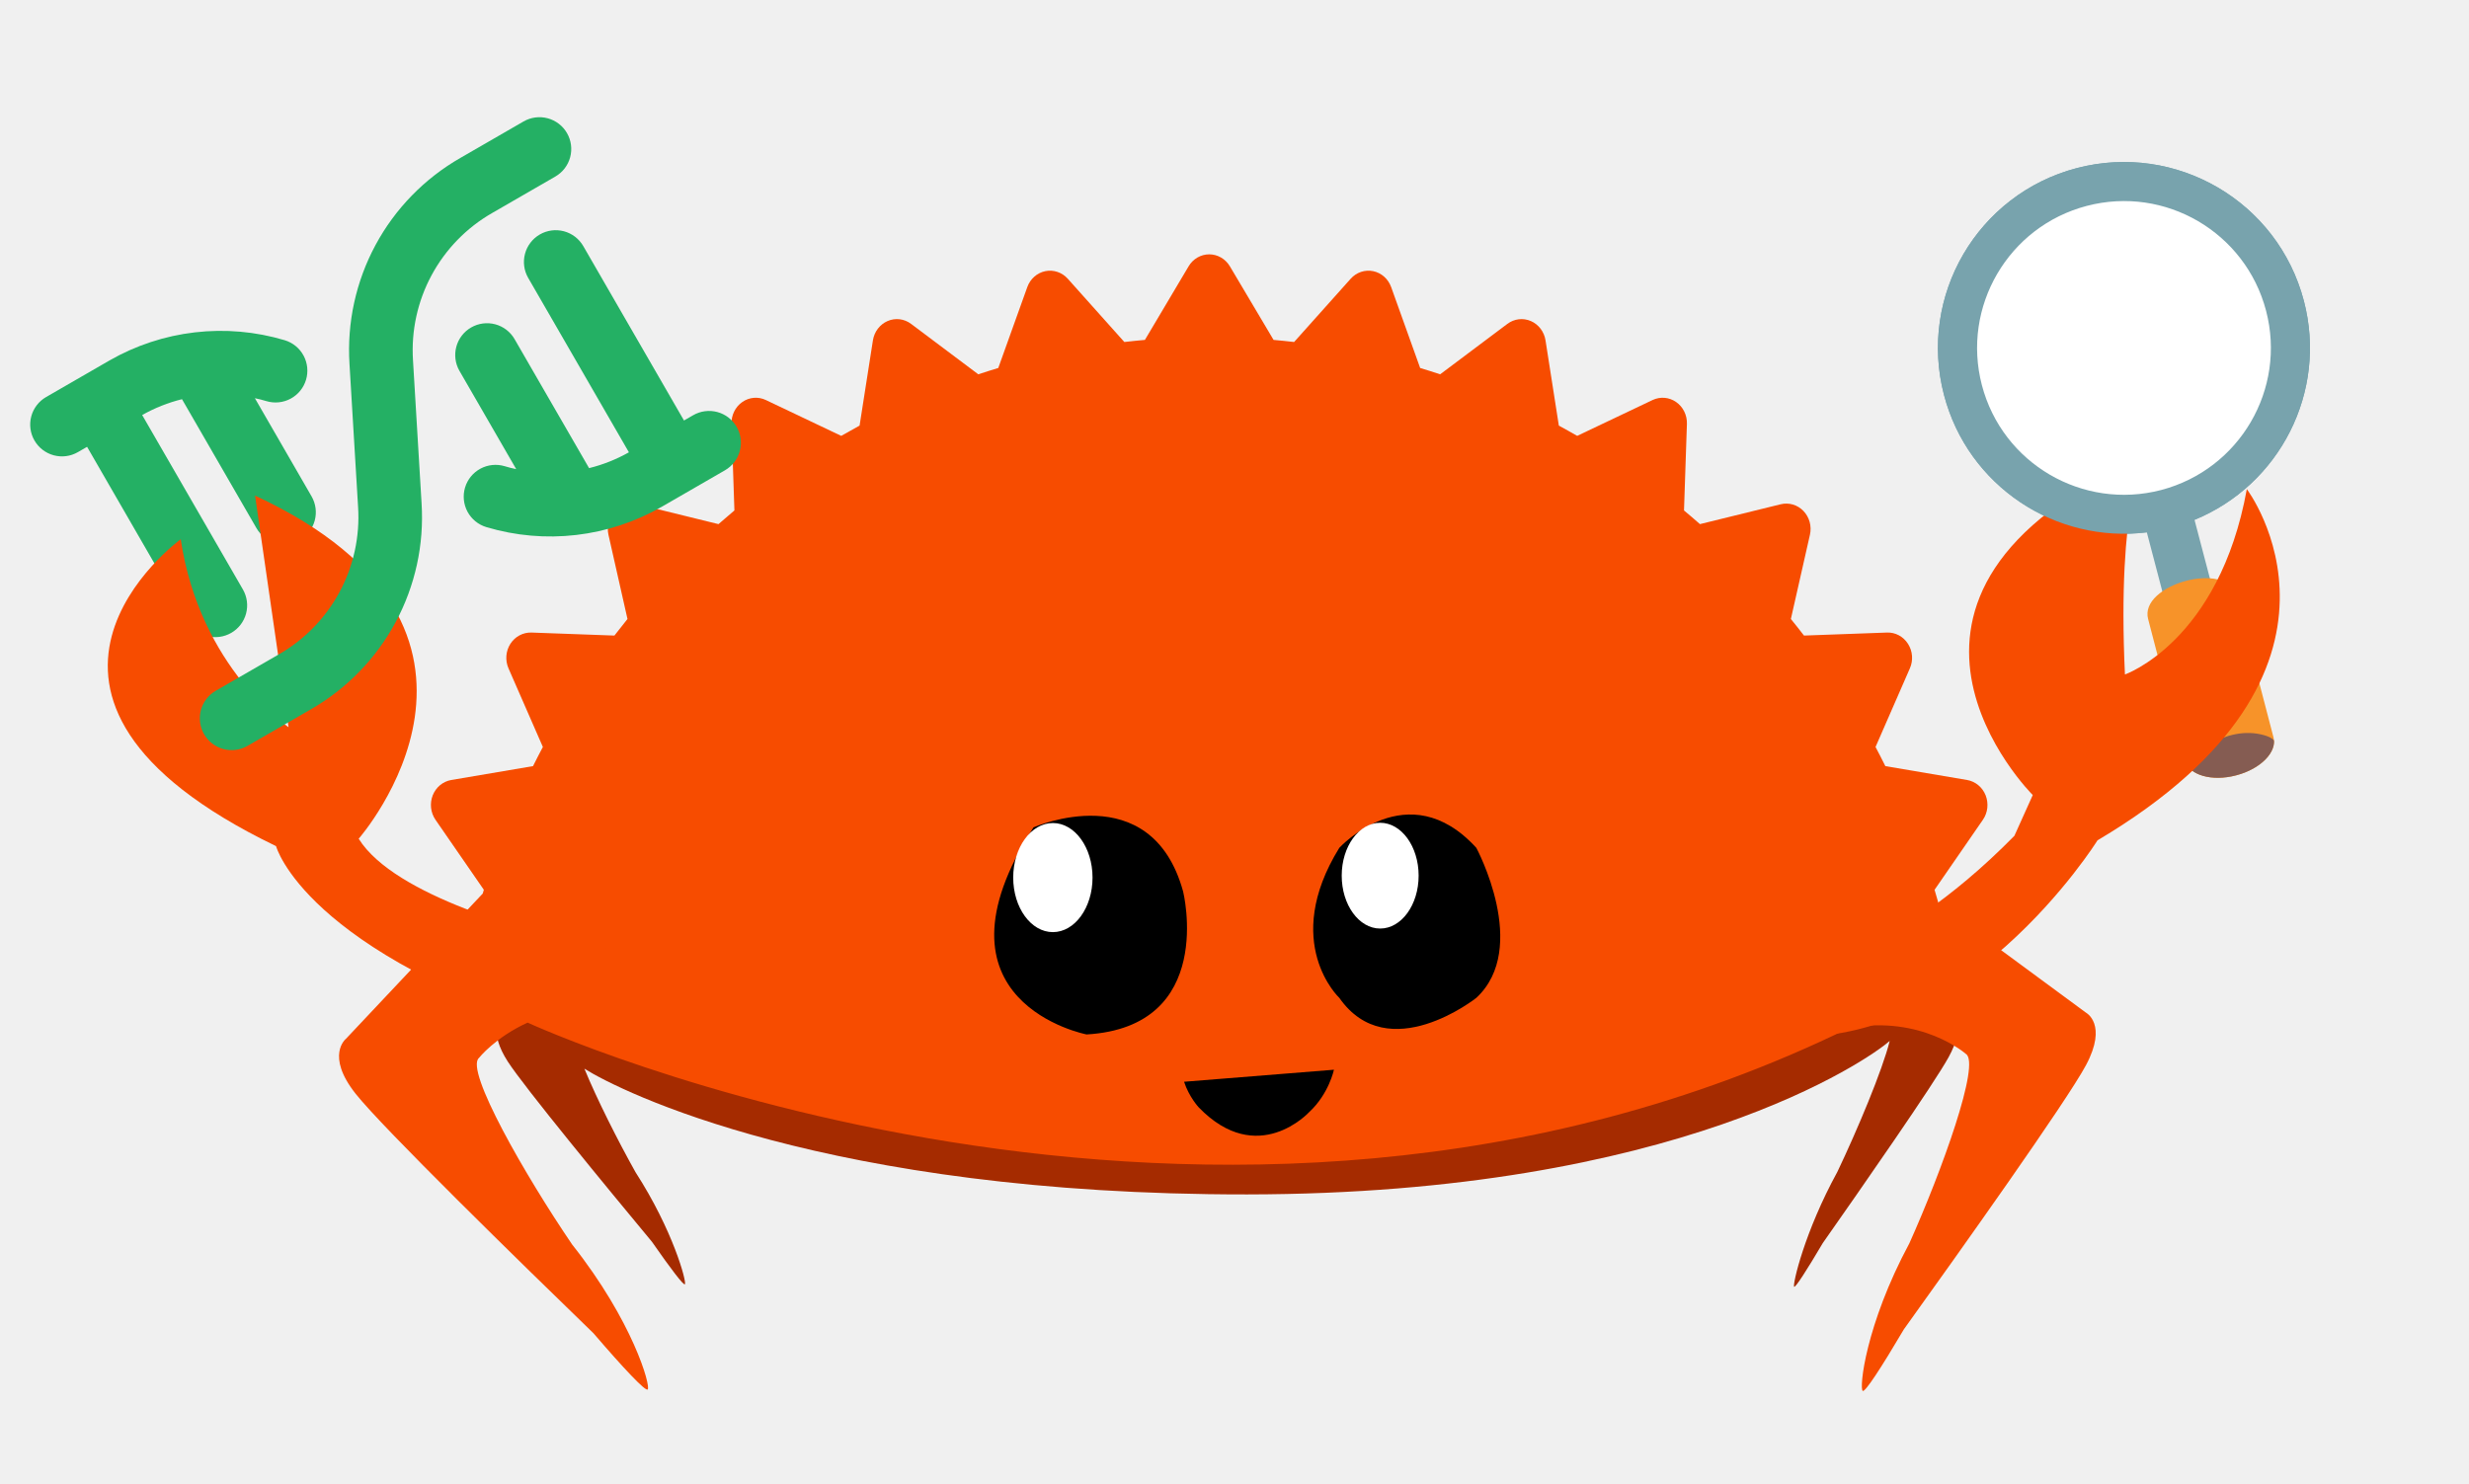
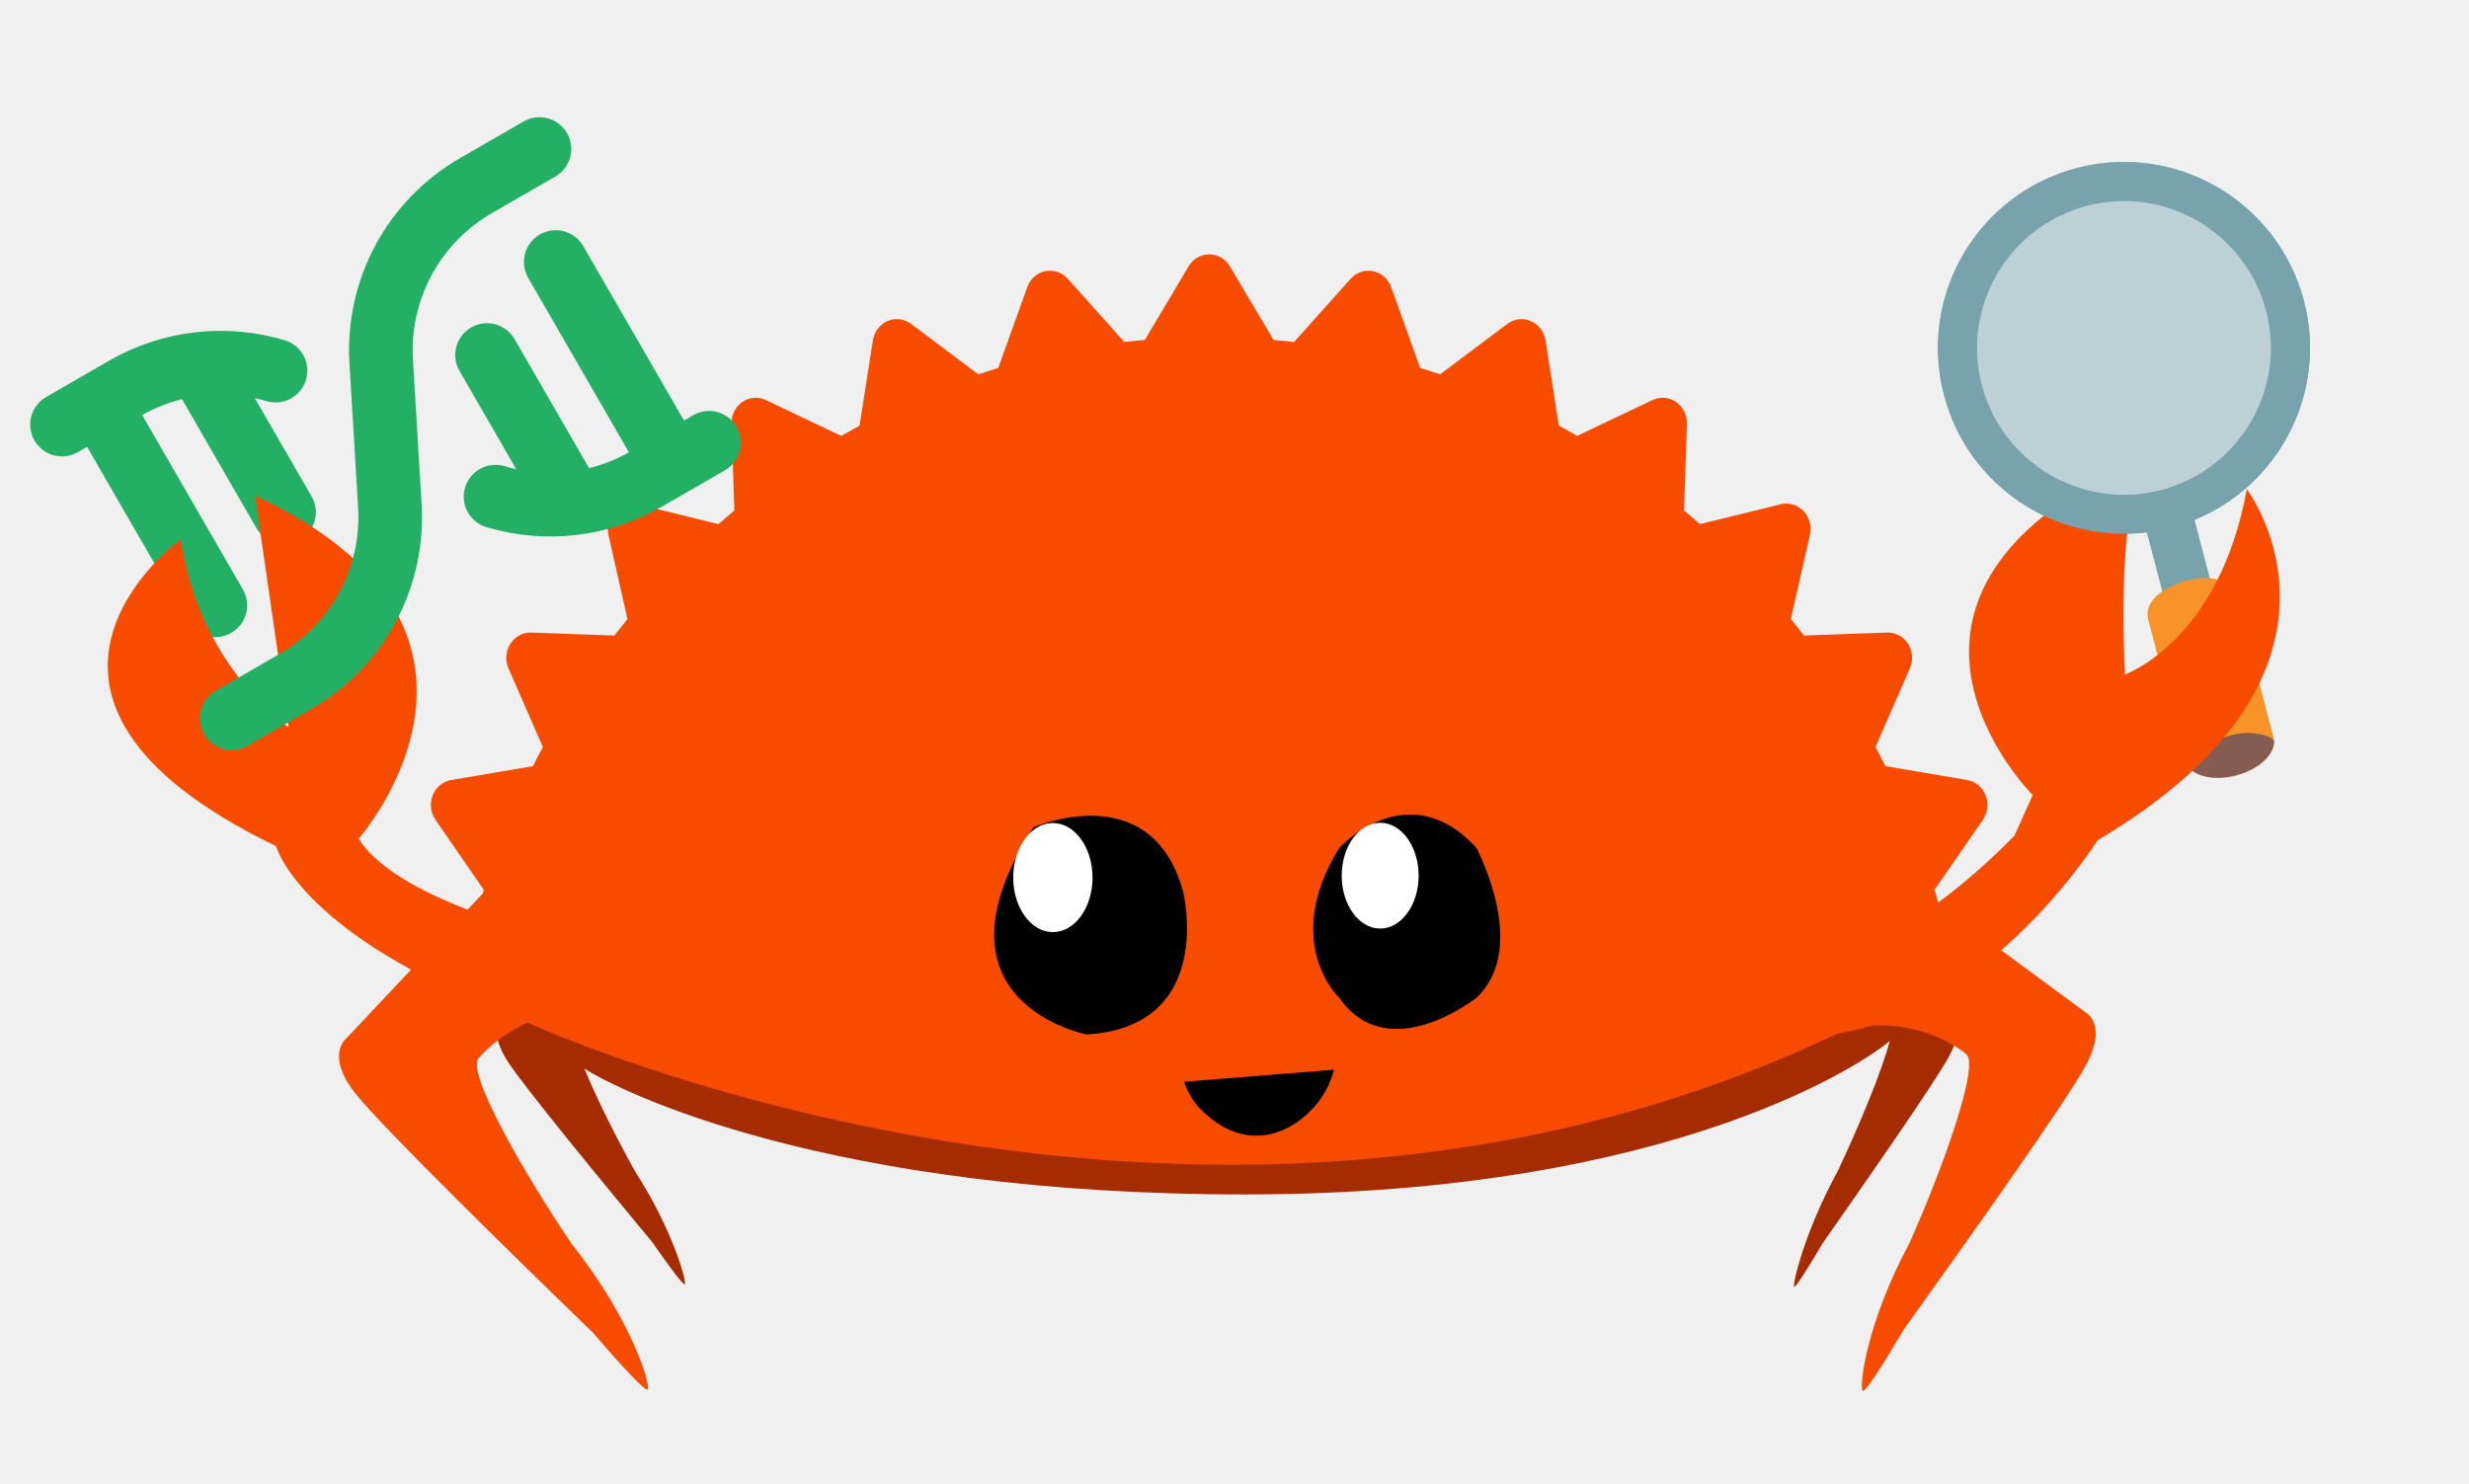
<svg xmlns="http://www.w3.org/2000/svg" width="1331" height="800" viewBox="0 0 1331 800" fill="none">
  <g clip-path="url(#clip0_3_2)">
    <path d="M130.941 317.835L76.644 223.79C83.381 219.986 90.604 217.114 98.115 215.255L138.266 284.798C140.54 288.737 144.285 291.61 148.677 292.787C153.07 293.964 157.75 293.348 161.688 291.074C165.627 288.801 168.5 285.056 169.677 280.663C170.854 276.271 170.238 271.59 167.964 267.652L137.401 214.715C139.476 215.166 141.527 215.632 143.609 216.294C147.965 217.604 152.662 217.13 156.668 214.977C160.674 212.823 163.66 209.167 164.97 204.811C166.28 200.456 165.806 195.758 163.653 191.753C161.499 187.747 157.843 184.76 153.487 183.45C137.797 178.763 121.317 177.32 105.051 179.211C88.785 181.102 73.075 186.287 58.879 194.449L24.849 214.096C20.911 216.369 18.037 220.114 16.86 224.507C15.683 228.9 16.299 233.58 18.573 237.518C20.847 241.456 24.592 244.33 28.985 245.507C33.377 246.684 38.057 246.068 41.996 243.794L46.945 240.936L101.242 334.981C103.516 338.92 107.261 341.793 111.654 342.97C116.046 344.147 120.727 343.531 124.665 341.258C128.603 338.984 131.477 335.239 132.654 330.846C133.831 326.454 133.215 321.773 130.941 317.835Z" fill="#24B064" />
    <g clip-path="url(#clip1_3_2)">
      <path d="M1197.9 336.908L1183.03 280.302C1228.83 261.548 1254.88 211.419 1241.98 162.211C1227.93 108.662 1173.14 76.626 1119.56 90.636C1066.02 104.686 1033.97 159.499 1048 213.037C1060.91 262.226 1108.19 293.184 1157.32 287.041L1172.18 343.665L1197.9 336.908Z" fill="#78A3AD" />
-       <path d="M1068.41 207.703C1057.34 165.403 1082.66 122.103 1124.94 111.022C1167.25 99.932 1210.48 125.234 1221.6 167.537C1232.68 209.818 1207.39 253.08 1165.07 264.218C1122.74 275.267 1079.49 249.983 1068.41 207.703Z" fill="white" />
+       <path d="M1068.41 207.703C1057.34 165.403 1082.66 122.103 1124.94 111.022C1167.25 99.932 1210.48 125.234 1221.6 167.537C1232.68 209.818 1207.39 253.08 1165.07 264.218C1122.74 275.267 1079.49 249.983 1068.41 207.703Z" fill="white" fill-opacity="0.5" />
      <path d="M1225.61 397.612L1205.7 321.269C1200.61 301.86 1153.14 315.243 1158.01 333.767L1177.93 410.11C1180 417.974 1192.37 421.562 1205.51 418.07C1218.67 414.638 1227.67 405.465 1225.61 397.612Z" fill="#F79329" />
      <mask id="mask0_3_2" style="mask-type:luminance" maskUnits="userSpaceOnUse" x="1157" y="311" width="69" height="109">
        <path d="M1225.61 397.612L1205.7 321.269C1200.61 301.86 1153.14 315.243 1158.01 333.767L1177.93 410.11C1180 417.974 1192.37 421.562 1205.51 418.07C1218.67 414.638 1227.67 405.465 1225.61 397.612Z" fill="white" />
      </mask>
      <g mask="url(#mask0_3_2)">
        <path d="M1179.99 409.473C1182.58 405.827 1187.74 402.751 1190.86 401.136C1200.19 396.299 1209.99 393.507 1220.48 396.405C1231.15 399.335 1228.01 406.828 1221.69 412.586C1214.06 419.53 1205.03 422.822 1194.62 422.727C1192.18 422.714 1188.88 422.781 1186.58 421.868C1180.99 419.584 1175.68 415.597 1179.99 409.473Z" fill="#855C52" />
      </g>
    </g>
    <path d="M1054.4 546.159L1042.33 521.153C1042.39 520.206 1042.44 519.255 1042.44 518.3C1042.44 489.954 1012.96 463.829 963.37 442.911V460.304C958.534 458.385 953.499 456.517 948.253 454.711V446.603C877.379 421.043 771.87 404.825 654.012 404.825C551.039 404.825 457.483 417.205 388.221 437.379V465.625H388.219V431.437C317.259 453.987 273.265 485.314 273.265 519.952C273.265 525.412 274.366 530.79 276.482 536.065L269.254 548.932C269.254 548.932 263.462 556.444 273.66 572.294C282.654 586.271 327.708 640.979 351.487 669.629C361.701 684.316 368.628 693.363 369.233 692.488C370.188 691.102 362.882 663.527 342.598 632.065C333.132 615.17 321.83 592.782 315.044 576.246C333.986 588.236 445.274 644.275 672.276 644.047C904.27 643.815 1007.39 571.196 1018.71 561.31C1014.75 577.199 1001.24 609.343 990.464 631.948C972.758 664.279 966.344 692.426 967.168 693.818C967.692 694.696 973.733 685.377 982.644 670.275C1003.38 640.732 1042.66 584.336 1050.51 569.97C1059.41 553.685 1054.4 546.159 1054.4 546.159Z" fill="#A52B00" />
    <path d="M1124.49 546.02L1045.15 487.574C1044.4 484.974 1043.66 482.373 1042.89 479.793L1068.95 442.039C1071.61 438.199 1072.14 433.207 1070.42 428.828C1068.69 424.47 1064.9 421.346 1060.43 420.581L1016.36 413.102C1014.65 409.617 1012.86 406.186 1011.07 402.783L1029.58 360.395C1031.49 356.078 1031.09 351.06 1028.56 347.141C1026.04 343.204 1021.77 340.904 1017.22 341.083L972.499 342.708C970.184 339.692 967.832 336.705 965.432 333.771L975.71 288.339C976.752 283.727 975.436 278.896 972.223 275.545C969.028 272.206 964.385 270.823 959.97 271.906L916.408 282.615C913.588 280.122 910.72 277.662 907.82 275.25L909.387 228.609C909.555 223.888 907.354 219.401 903.575 216.78C899.798 214.144 895.005 213.748 890.874 215.706L850.236 235.027C846.963 233.149 843.671 231.29 840.344 229.49L833.163 183.529C832.434 178.873 829.439 174.917 825.244 173.111C821.059 171.294 816.268 171.883 812.596 174.647L776.364 201.832C772.795 200.647 769.211 199.512 765.585 198.425L749.968 154.84C748.38 150.397 744.718 147.134 740.252 146.216C735.802 145.307 731.224 146.848 728.138 150.296L697.639 184.415C693.954 183.992 690.262 183.605 686.563 183.284L663.014 143.608C660.63 139.59 656.417 137.144 651.875 137.144C647.346 137.144 643.125 139.59 640.757 143.608L617.202 183.284C613.501 183.605 609.794 183.992 606.114 184.415L575.615 150.296C572.525 146.848 567.931 145.307 563.493 146.216C559.033 147.146 555.365 150.397 553.786 154.84L538.157 198.425C534.536 199.512 530.952 200.655 527.377 201.832L491.157 174.647C487.474 171.873 482.679 171.286 478.489 173.111C474.308 174.917 471.301 178.873 470.576 183.529L463.39 229.49C460.068 231.29 456.776 233.139 453.495 235.027L412.861 215.706C408.734 213.74 403.916 214.144 400.157 216.78C396.384 219.401 394.177 223.888 394.347 228.609L395.909 275.25C393.015 277.662 390.153 280.122 387.318 282.615L343.764 271.906C339.341 270.832 334.702 272.206 331.499 275.545C328.278 278.896 326.973 283.727 328.008 288.339L338.265 333.771C335.887 336.716 333.532 339.692 331.223 342.708L286.499 341.083C281.986 340.948 277.678 343.204 275.156 347.141C272.629 351.06 272.246 356.078 274.127 360.395L292.655 402.783C290.856 406.186 289.069 409.617 287.346 413.102L243.283 420.581C238.804 421.335 235.031 424.457 233.289 428.828C231.561 433.207 232.122 438.199 234.763 442.039L260.829 479.793C260.628 480.46 260.442 481.132 260.242 481.801L186.546 560.086C186.546 560.086 175.25 568.937 191.693 589.74C206.193 608.091 280.644 680.836 319.964 718.945C336.57 738.293 347.948 750.274 349.136 749.238C351.012 747.593 341.164 712.391 308.454 671.089C283.238 634.033 250.513 577.04 258.187 570.471C258.187 570.471 266.916 559.39 284.429 551.414C283.767 550.907 285.07 551.926 284.429 551.414C284.429 551.414 654.024 721.905 996.858 554.298C1036.02 547.273 1059.73 568.253 1059.73 568.253C1067.91 572.993 1046.73 631.597 1029.32 670.39C1005.64 714.44 1002.17 748.812 1004.18 750.004C1005.45 750.761 1014.06 737.651 1026.35 716.787C1056.68 674.534 1114 593.985 1124.49 574.419C1136.39 552.237 1124.49 546.02 1124.49 546.02Z" fill="#F74C00" />
    <path d="M962.896 524.145C962.896 524.145 1016.07 521.679 1085.93 450.683L1095.83 428.704C1095.83 428.704 987.409 320.856 1155.94 246.413C1155.94 246.413 1141.19 270.525 1145.52 363.685C1145.52 363.685 1196.33 346.036 1211.23 263.745C1211.23 263.745 1285.35 361.469 1130.73 453.122C1130.73 453.122 1058.19 569.411 955.925 558.272L962.896 524.145Z" fill="#F74C00" />
    <path d="M721.997 457.169C721.997 457.169 758.932 416.726 795.868 457.169C795.868 457.169 824.89 511.096 795.868 538.056C795.868 538.056 748.381 575.804 721.997 538.056C721.997 538.056 690.339 508.397 721.997 457.169Z" fill="black" />
    <path d="M764.761 472.173C764.761 487.919 755.479 500.687 744.029 500.687C732.581 500.687 723.299 487.919 723.299 472.173C723.299 456.423 732.581 443.655 744.029 443.655C755.479 443.655 764.761 456.423 764.761 472.173Z" fill="white" />
    <path d="M557.148 446.127C557.148 446.127 620.503 418.075 637.796 480.689C637.796 480.689 655.91 553.669 585.766 557.788C585.766 557.788 496.322 540.56 557.148 446.127Z" fill="black" />
    <path d="M588.968 473.206C588.968 489.445 579.396 502.615 567.587 502.615C555.783 502.615 546.208 489.445 546.208 473.206C546.208 456.962 555.783 443.795 567.587 443.795C579.396 443.795 588.968 456.962 588.968 473.206Z" fill="white" />
    <path d="M638.317 583.303L719.113 576.819C719.113 576.819 716.375 589.825 705.834 599.588C705.834 599.588 678.044 630.058 646.161 597.055C646.161 597.055 640.944 591.426 638.317 583.303Z" fill="black" />
    <path d="M314.796 508.519C314.129 508.519 313.475 508.568 312.823 508.62C286.589 502.649 212.85 483.435 193.359 452.257C193.359 452.257 292.586 339.385 137.499 267.238L155.556 392.116C155.556 392.116 107.747 360.167 97.43 290.77C97.43 290.77 -18.993 375.264 148.814 456.244C148.814 456.244 164.034 513.431 310.163 559.059L310.27 558.624C311.741 558.896 313.247 559.059 314.796 559.059C328.604 559.059 339.799 547.747 339.799 533.788C339.799 519.832 328.604 508.519 314.796 508.519Z" fill="#F74C00" />
    <g clip-path="url(#clip2_3_2)">
      <path d="M1172.18 287.041L1183.03 280.302C1228.83 261.548 1254.88 211.419 1241.98 162.211C1227.93 108.662 1173.14 76.626 1119.56 90.636C1066.02 104.686 1033.97 159.499 1048 213.037C1060.91 262.226 1108.19 293.184 1157.32 287.041L1168 287.041L1172.18 287.041Z" fill="#78A3AD" />
-       <path d="M1068.41 207.703C1057.34 165.403 1082.66 122.103 1124.94 111.022C1167.25 99.932 1210.48 125.234 1221.6 167.537C1232.68 209.818 1207.39 253.08 1165.07 264.218C1122.74 275.267 1079.49 249.983 1068.41 207.703Z" fill="white" />
+       <path d="M1068.41 207.703C1057.34 165.403 1082.66 122.103 1124.94 111.022C1167.25 99.932 1210.48 125.234 1221.6 167.537C1232.68 209.818 1207.39 253.08 1165.07 264.218C1122.74 275.267 1079.49 249.983 1068.41 207.703Z" fill="white" fill-opacity="0.5" />
    </g>
    <path d="M167.472 382.539L133.443 402.186C129.504 404.459 124.824 405.076 120.431 403.899C116.039 402.722 112.294 399.848 110.02 395.91C107.746 391.971 107.13 387.291 108.307 382.899C109.484 378.506 112.358 374.761 116.296 372.487L150.326 352.84C164.152 344.92 175.482 333.284 183.032 319.252C190.582 305.22 194.049 289.353 193.041 273.451L188.408 196.27C186.997 174.009 191.852 151.799 202.421 132.157C212.99 112.515 228.851 96.227 248.206 85.14L282.235 65.493C286.174 63.219 290.854 62.603 295.246 63.78C299.639 64.957 303.384 67.831 305.658 71.769C307.931 75.707 308.548 80.388 307.371 84.78C306.194 89.173 303.32 92.918 299.382 95.192L265.352 114.839C251.526 122.759 240.196 134.395 232.646 148.427C225.096 162.459 221.628 178.326 222.637 194.228L227.269 271.409C228.68 293.67 223.826 315.88 213.257 335.522C202.688 355.164 186.827 371.452 167.472 382.539ZM397.105 230.161C394.832 226.223 391.086 223.349 386.694 222.172C382.301 220.995 377.621 221.611 373.683 223.885L368.733 226.743L314.436 132.698C312.162 128.759 308.417 125.886 304.025 124.709C299.632 123.532 294.952 124.148 291.014 126.422C287.075 128.695 284.202 132.44 283.025 136.833C281.848 141.225 282.464 145.906 284.738 149.844L339.035 243.889C332.297 247.693 325.074 250.565 317.564 252.424L277.398 182.856C275.125 178.918 271.38 176.044 266.987 174.867C262.594 173.69 257.914 174.306 253.976 176.58C250.038 178.854 247.164 182.599 245.987 186.991C244.81 191.384 245.426 196.064 247.7 200.002L278.278 252.964C276.202 252.513 274.151 252.047 272.069 251.385C267.714 250.075 263.017 250.549 259.011 252.702C255.005 254.856 252.018 258.512 250.708 262.868C249.398 267.223 249.872 271.921 252.026 275.926C254.179 279.932 257.836 282.919 262.191 284.229C277.881 288.916 294.362 290.359 310.628 288.468C326.893 286.577 342.604 281.392 356.8 273.23L390.829 253.583C394.768 251.31 397.641 247.565 398.818 243.172C399.995 238.779 399.379 234.099 397.105 230.161Z" fill="#24B064" />
  </g>
  <defs>
    <clipPath id="clip0_3_2">
      <rect width="1331" height="800" fill="white" />
    </clipPath>
    <clipPath id="clip1_3_2">
      <rect width="279.383" height="279.383" fill="white" transform="translate(1108.96 49.9518) rotate(30.3134)" />
    </clipPath>
    <clipPath id="clip2_3_2">
      <rect width="279.383" height="279.383" fill="white" transform="translate(1108.96 49.9518) rotate(30.3134)" />
    </clipPath>
  </defs>
</svg>
